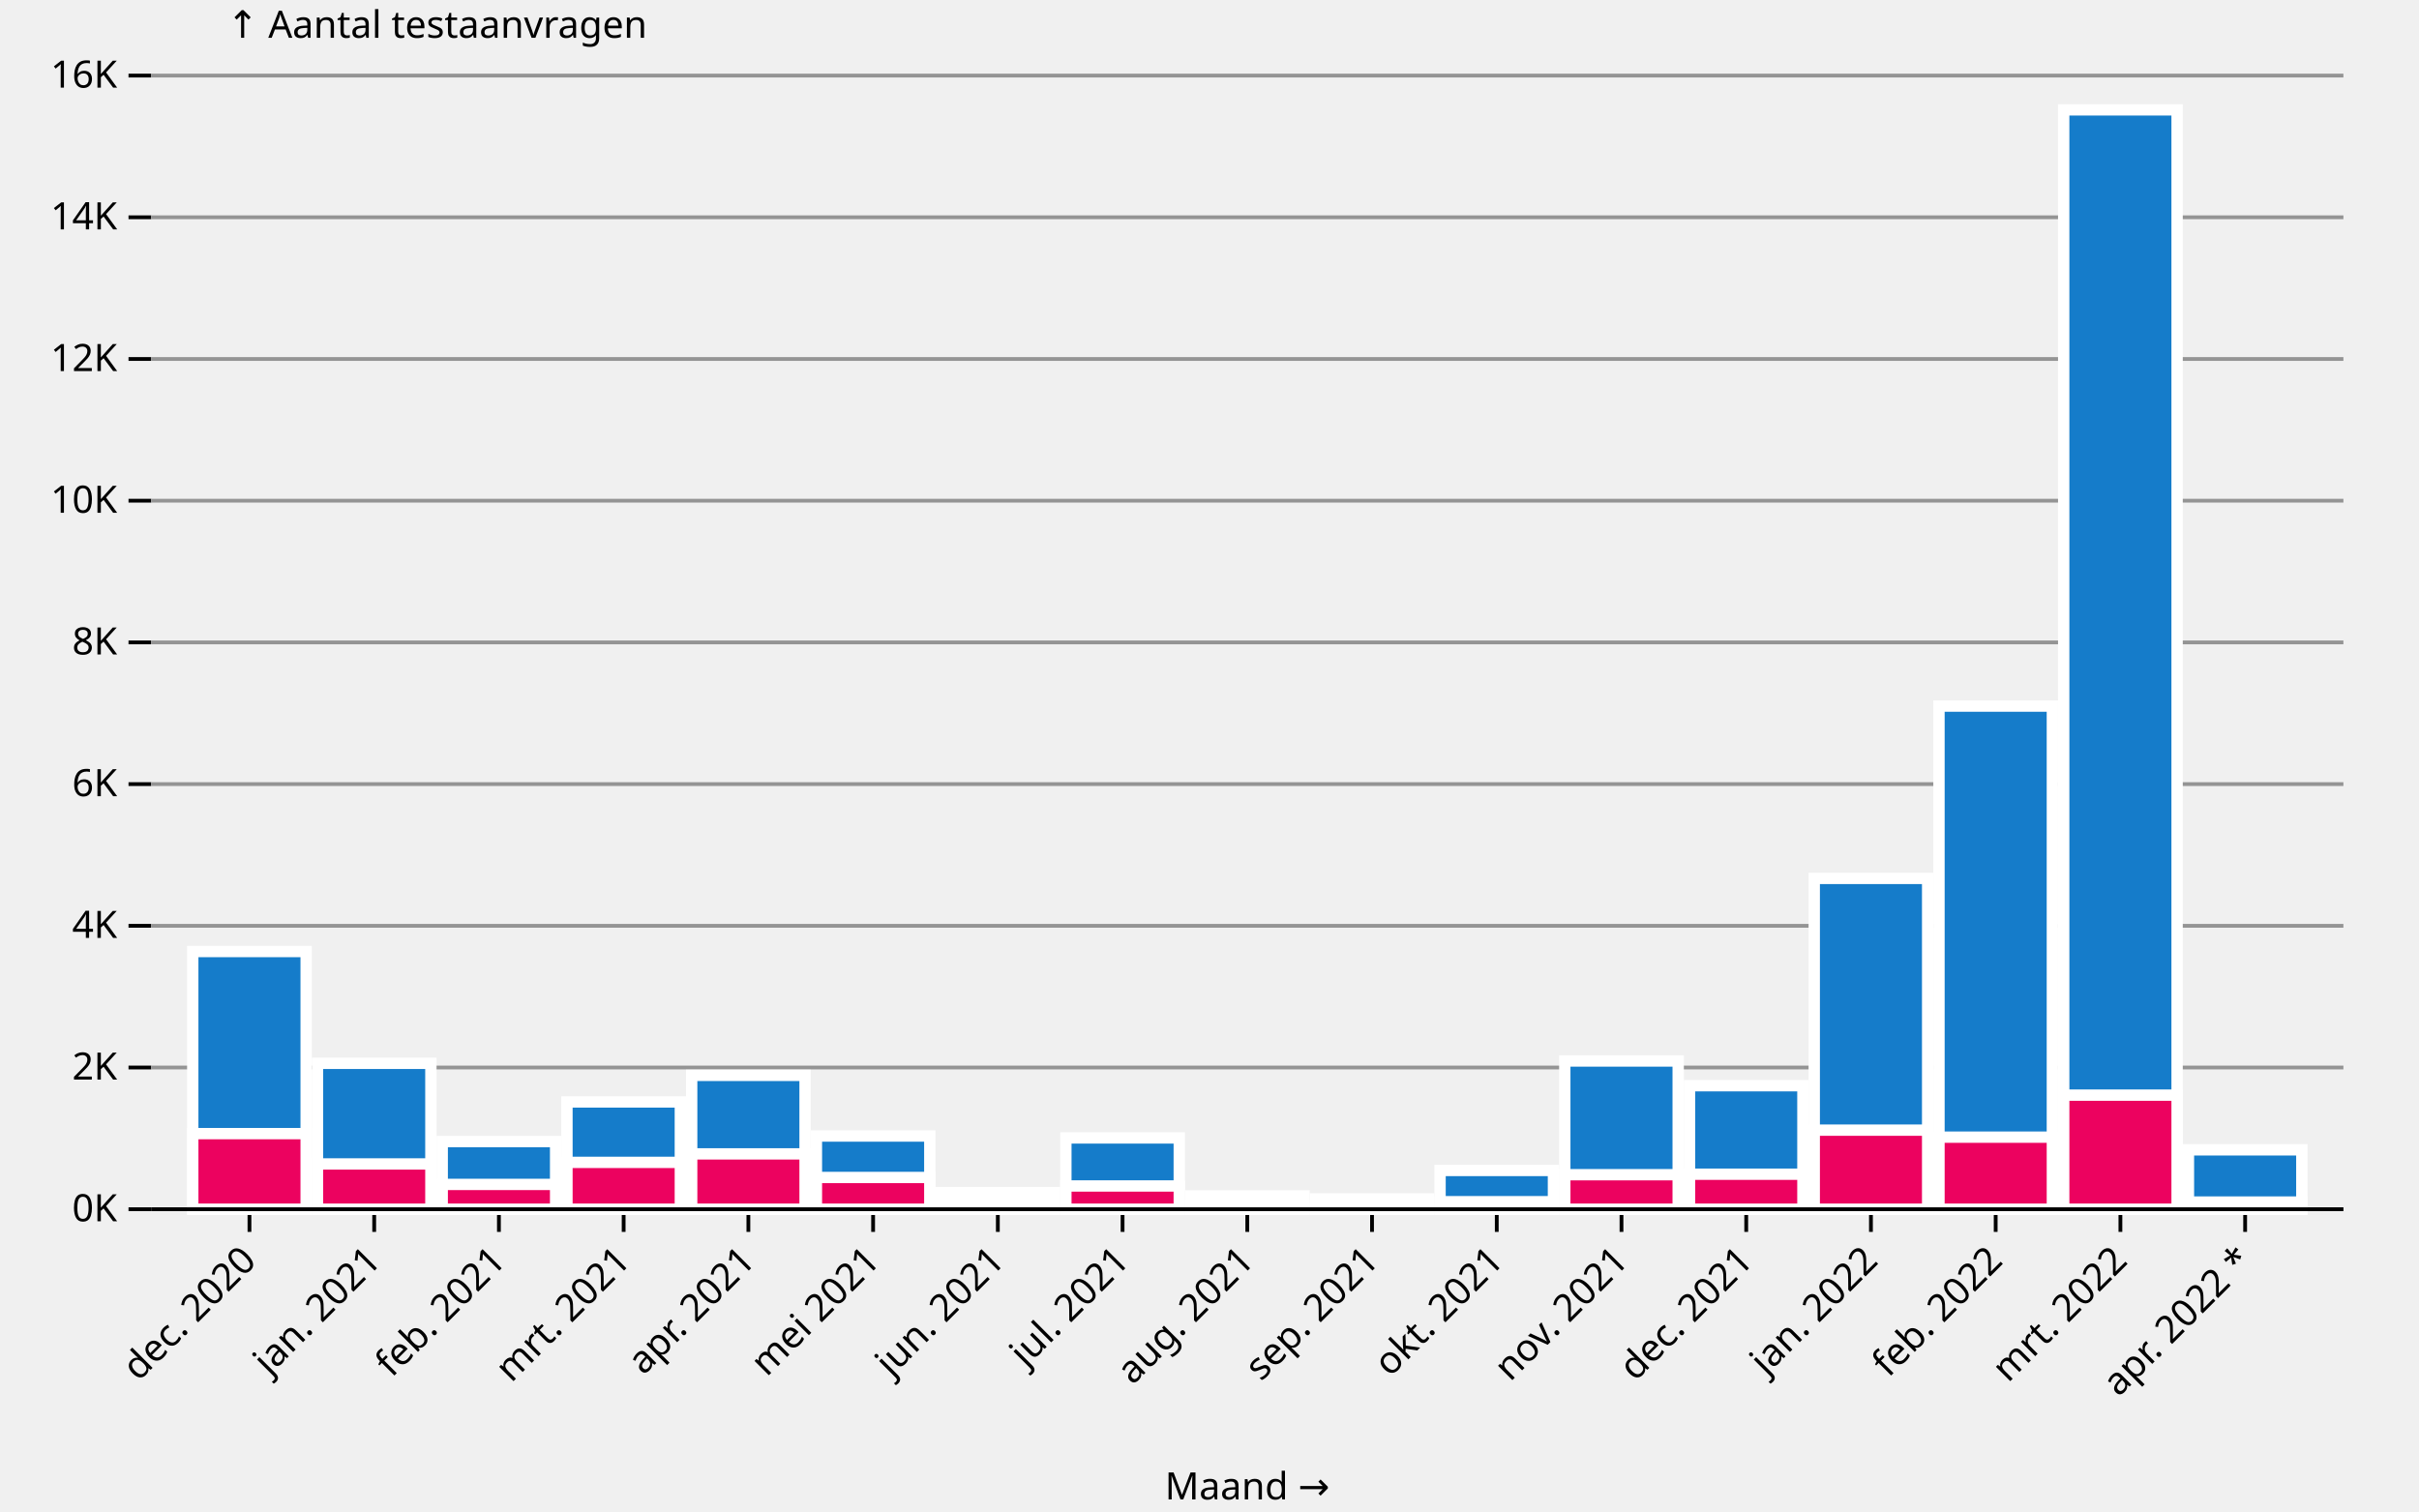
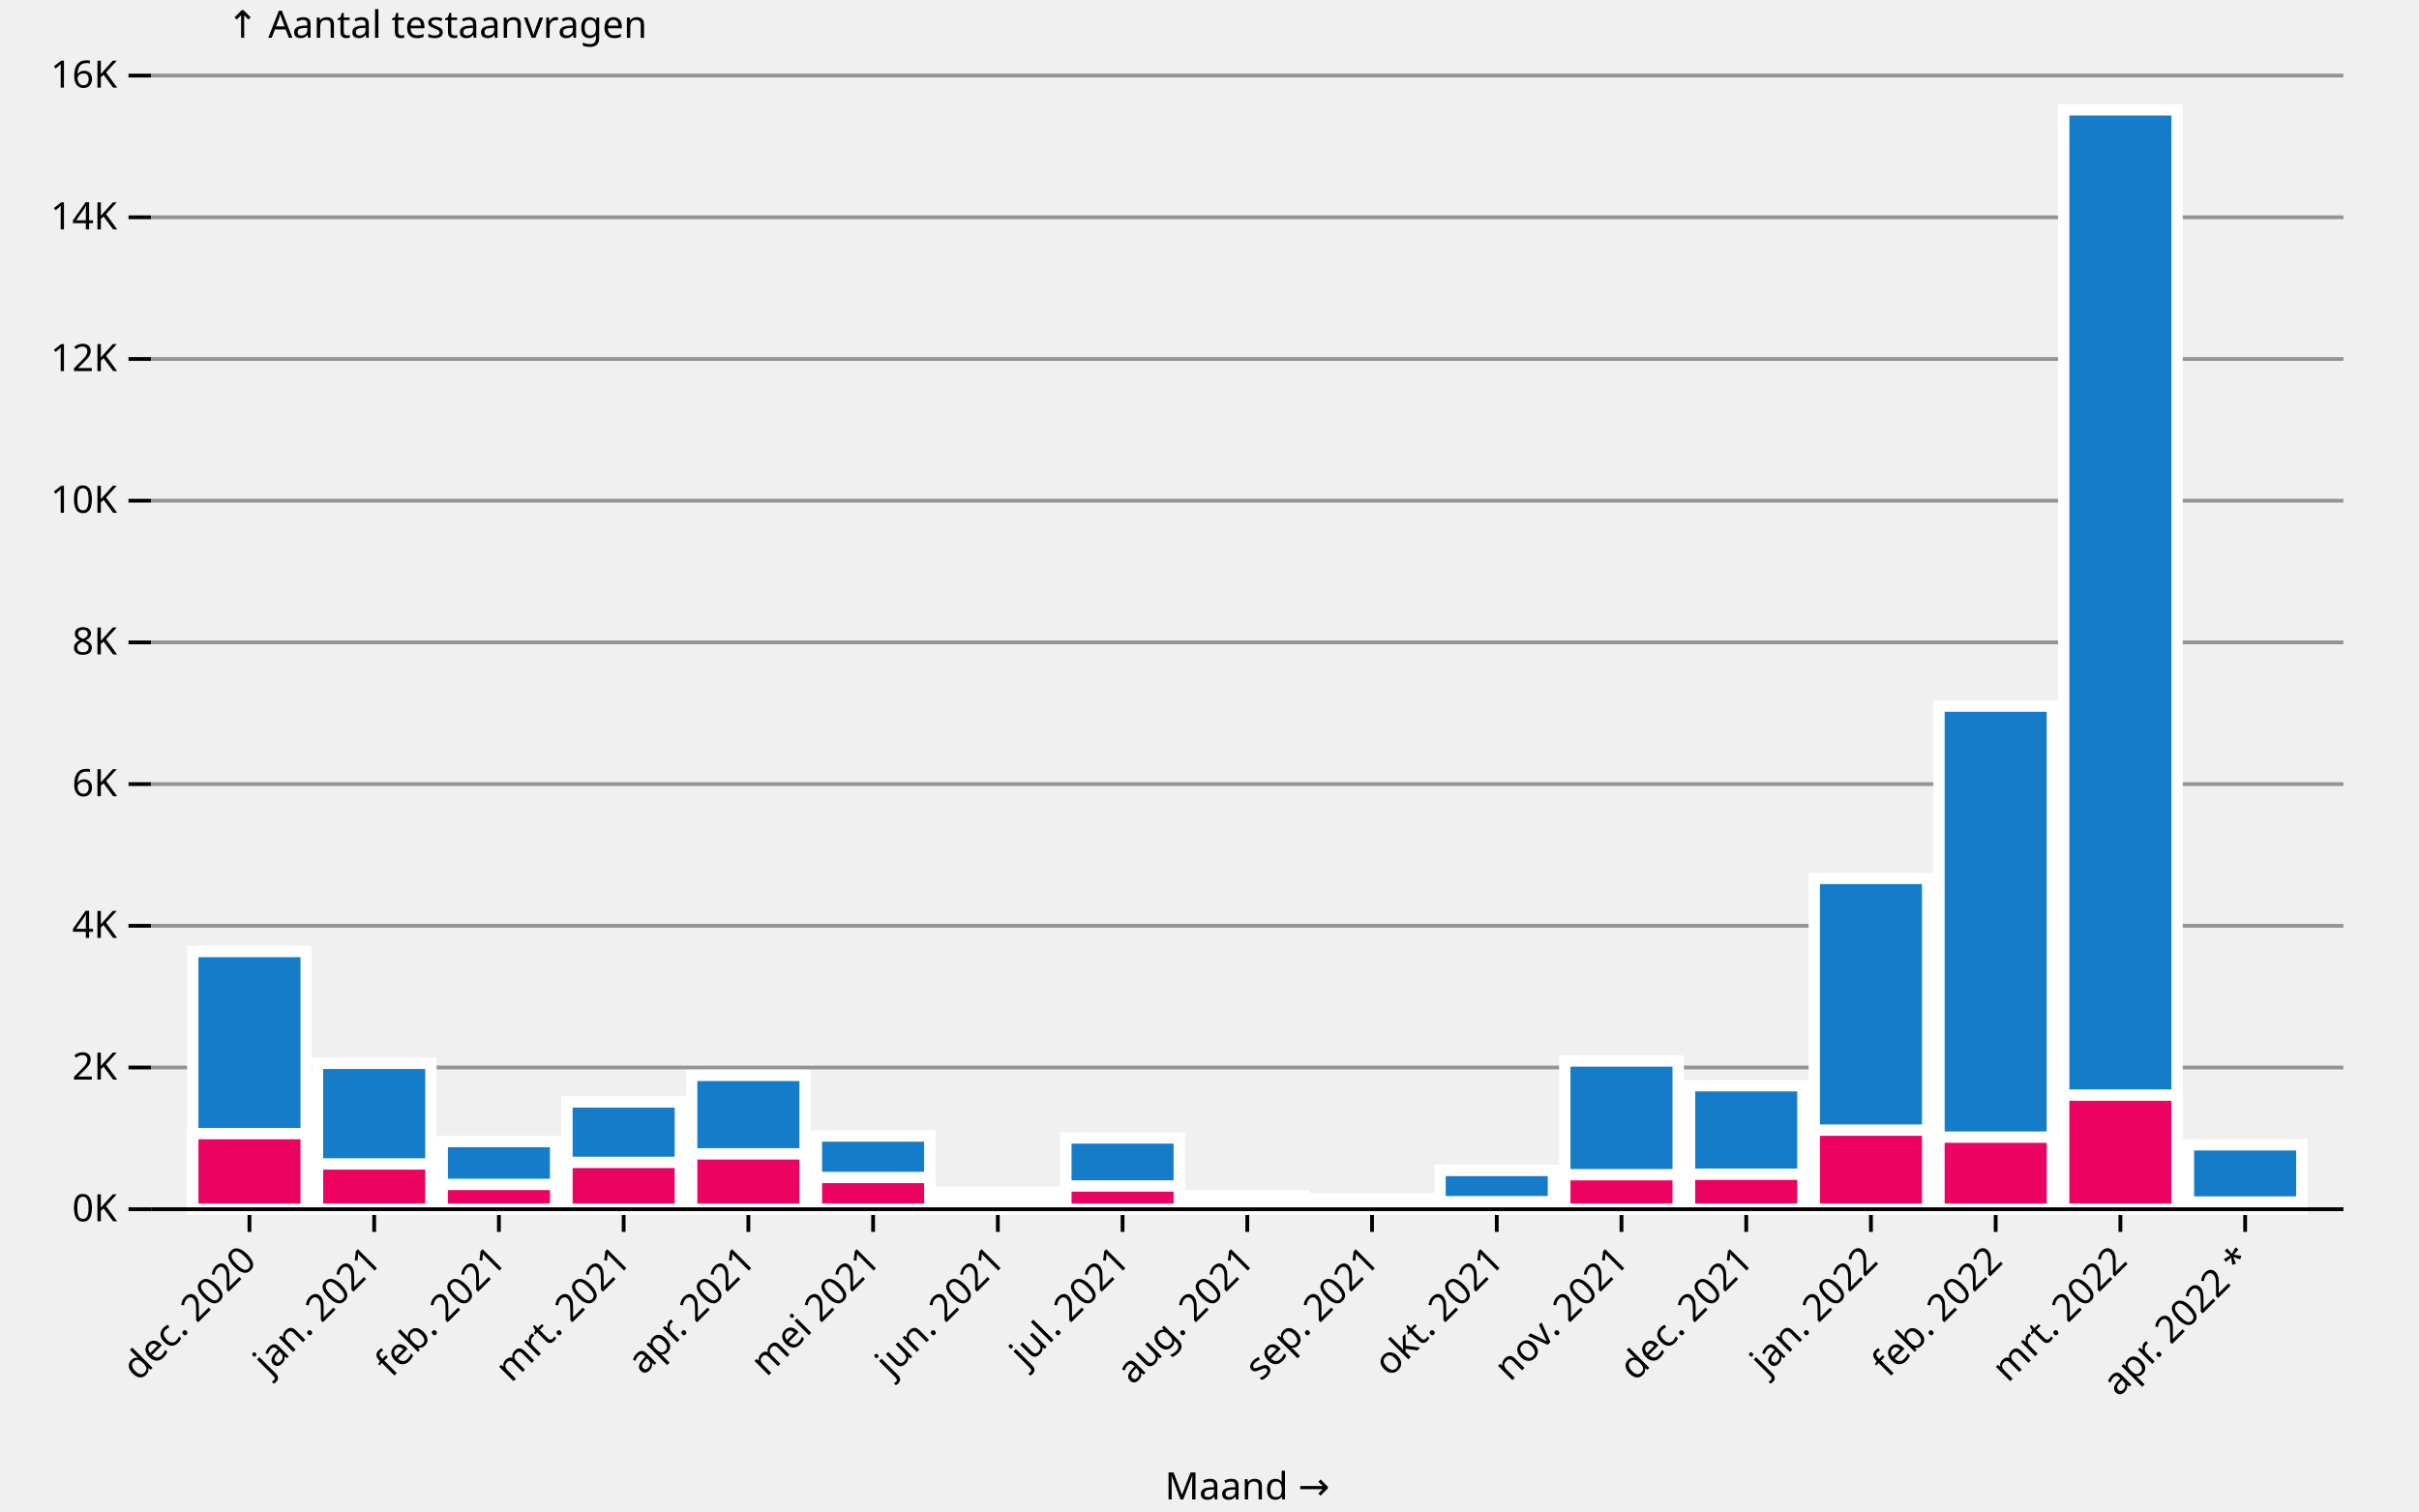
<svg xmlns="http://www.w3.org/2000/svg" class="plot-9e1b856ca2f26" fill="currentColor" font-family="system-ui, sans-serif" font-size="10" text-anchor="middle" width="640" height="400" viewBox="0 0 640 400">
  <style>
        line[stroke-opacity] {
            stroke-opacity: 1;
            stroke: #949494;
        }
</style>
  <style>
-         .plot-58ec31d5466c {
+         .plot-62ae74323e60b {
          display: block;
          background: white;
          height: auto;
          height: intrinsic;
          max-width: 100%;
        }
-         .plot-58ec31d5466c text,
-         .plot-58ec31d5466c tspan {
+         .plot-62ae74323e60b text,
+         .plot-62ae74323e60b tspan {
          white-space: pre;
        }
      </style>
  <g aria-label="y-axis" aria-description="↑ Aantal testaanvragen" transform="translate(40,0)" fill="none" text-anchor="end" font-variant="tabular-nums">
    <g class="tick" opacity="1" transform="translate(0,320)">
      <line stroke="currentColor" x2="-6" />
      <line stroke="currentColor" x2="580" stroke-opacity="0.1" />
      <text fill="currentColor" x="-9" dy="0.32em">0K</text>
    </g>
    <g class="tick" opacity="1" transform="translate(0,282.5)">
      <line stroke="currentColor" x2="-6" />
      <line stroke="currentColor" x2="580" stroke-opacity="0.1" />
      <text fill="currentColor" x="-9" dy="0.32em">2K</text>
    </g>
    <g class="tick" opacity="1" transform="translate(0,245)">
      <line stroke="currentColor" x2="-6" />
      <line stroke="currentColor" x2="580" stroke-opacity="0.1" />
      <text fill="currentColor" x="-9" dy="0.32em">4K</text>
    </g>
    <g class="tick" opacity="1" transform="translate(0,207.5)">
      <line stroke="currentColor" x2="-6" />
      <line stroke="currentColor" x2="580" stroke-opacity="0.1" />
      <text fill="currentColor" x="-9" dy="0.32em">6K</text>
    </g>
    <g class="tick" opacity="1" transform="translate(0,170)">
      <line stroke="currentColor" x2="-6" />
      <line stroke="currentColor" x2="580" stroke-opacity="0.1" />
      <text fill="currentColor" x="-9" dy="0.32em">8K</text>
    </g>
    <g class="tick" opacity="1" transform="translate(0,132.5)">
      <line stroke="currentColor" x2="-6" />
      <line stroke="currentColor" x2="580" stroke-opacity="0.1" />
      <text fill="currentColor" x="-9" dy="0.32em">10K</text>
    </g>
    <g class="tick" opacity="1" transform="translate(0,95)">
      <line stroke="currentColor" x2="-6" />
      <line stroke="currentColor" x2="580" stroke-opacity="0.1" />
      <text fill="currentColor" x="-9" dy="0.32em">12K</text>
    </g>
    <g class="tick" opacity="1" transform="translate(0,57.5)">
      <line stroke="currentColor" x2="-6" />
      <line stroke="currentColor" x2="580" stroke-opacity="0.1" />
      <text fill="currentColor" x="-9" dy="0.32em">14K</text>
    </g>
    <g class="tick" opacity="1" transform="translate(0,20)">
      <line stroke="currentColor" x2="-6" />
      <line stroke="currentColor" x2="580" stroke-opacity="0.1" />
      <text fill="currentColor" x="-9" dy="0.32em">16K</text>
    </g>
    <text fill="currentColor" transform="translate(20,20)" dy="-1em" text-anchor="start">↑ Aantal testaanvragen</text>
  </g>
  <g aria-label="x-axis" aria-description="Maand →" transform="translate(0,320)" fill="none" text-anchor="middle">
    <g class="tick" opacity="1" transform="translate(66,0)">
      <line stroke="currentColor" y2="6" />
      <text fill="currentColor" dy="0.32em" transform="translate(0, 11.82843) rotate(-45)" text-anchor="end">dec. 2020</text>
    </g>
    <g class="tick" opacity="1" transform="translate(99,0)">
      <line stroke="currentColor" y2="6" />
      <text fill="currentColor" dy="0.32em" transform="translate(0, 11.82843) rotate(-45)" text-anchor="end">jan. 2021</text>
    </g>
    <g class="tick" opacity="1" transform="translate(132,0)">
      <line stroke="currentColor" y2="6" />
      <text fill="currentColor" dy="0.32em" transform="translate(0, 11.82843) rotate(-45)" text-anchor="end">feb. 2021</text>
    </g>
    <g class="tick" opacity="1" transform="translate(165,0)">
      <line stroke="currentColor" y2="6" />
      <text fill="currentColor" dy="0.32em" transform="translate(0, 11.82843) rotate(-45)" text-anchor="end">mrt. 2021</text>
    </g>
    <g class="tick" opacity="1" transform="translate(198,0)">
      <line stroke="currentColor" y2="6" />
      <text fill="currentColor" dy="0.32em" transform="translate(0, 11.82843) rotate(-45)" text-anchor="end">apr. 2021</text>
    </g>
    <g class="tick" opacity="1" transform="translate(231,0)">
      <line stroke="currentColor" y2="6" />
      <text fill="currentColor" dy="0.32em" transform="translate(0, 11.82843) rotate(-45)" text-anchor="end">mei 2021</text>
    </g>
    <g class="tick" opacity="1" transform="translate(264,0)">
      <line stroke="currentColor" y2="6" />
      <text fill="currentColor" dy="0.32em" transform="translate(0, 11.82843) rotate(-45)" text-anchor="end">jun. 2021</text>
    </g>
    <g class="tick" opacity="1" transform="translate(297,0)">
      <line stroke="currentColor" y2="6" />
      <text fill="currentColor" dy="0.32em" transform="translate(0, 11.82843) rotate(-45)" text-anchor="end">jul. 2021</text>
    </g>
    <g class="tick" opacity="1" transform="translate(330,0)">
      <line stroke="currentColor" y2="6" />
      <text fill="currentColor" dy="0.32em" transform="translate(0, 11.82843) rotate(-45)" text-anchor="end">aug. 2021</text>
    </g>
    <g class="tick" opacity="1" transform="translate(363,0)">
      <line stroke="currentColor" y2="6" />
      <text fill="currentColor" dy="0.32em" transform="translate(0, 11.82843) rotate(-45)" text-anchor="end">sep. 2021</text>
    </g>
    <g class="tick" opacity="1" transform="translate(396,0)">
      <line stroke="currentColor" y2="6" />
      <text fill="currentColor" dy="0.32em" transform="translate(0, 11.82843) rotate(-45)" text-anchor="end">okt. 2021</text>
    </g>
    <g class="tick" opacity="1" transform="translate(429,0)">
      <line stroke="currentColor" y2="6" />
      <text fill="currentColor" dy="0.32em" transform="translate(0, 11.82843) rotate(-45)" text-anchor="end">nov. 2021</text>
    </g>
    <g class="tick" opacity="1" transform="translate(462,0)">
      <line stroke="currentColor" y2="6" />
      <text fill="currentColor" dy="0.32em" transform="translate(0, 11.82843) rotate(-45)" text-anchor="end">dec. 2021</text>
    </g>
    <g class="tick" opacity="1" transform="translate(495,0)">
      <line stroke="currentColor" y2="6" />
      <text fill="currentColor" dy="0.32em" transform="translate(0, 11.82843) rotate(-45)" text-anchor="end">jan. 2022</text>
    </g>
    <g class="tick" opacity="1" transform="translate(528,0)">
      <line stroke="currentColor" y2="6" />
      <text fill="currentColor" dy="0.32em" transform="translate(0, 11.82843) rotate(-45)" text-anchor="end">feb. 2022</text>
    </g>
    <g class="tick" opacity="1" transform="translate(561,0)">
      <line stroke="currentColor" y2="6" />
      <text fill="currentColor" dy="0.32em" transform="translate(0, 11.82843) rotate(-45)" text-anchor="end">mrt. 2022</text>
    </g>
    <g class="tick" opacity="1" transform="translate(594,0)">
      <line stroke="currentColor" y2="6" />
      <text fill="currentColor" dy="0.32em" transform="translate(0, 11.82843) rotate(-45)" text-anchor="end">apr. 2022 *</text>
    </g>
    <text fill="currentColor" transform="translate(330,80)" dy="-0.32em" text-anchor="middle">Maand →</text>
  </g>
  <g aria-label="bar" fill="#157CCA" stroke="white" stroke-width="3">
    <rect x="51" width="30" y="251.806" height="68.194" />
    <rect x="84" width="30" y="281.394" height="38.606" />
    <rect x="117" width="30" y="302.094" height="17.906" />
    <rect x="150" width="30" y="291.613" height="28.387" />
    <rect x="183" width="30" y="284.581" height="35.419" />
    <rect x="216" width="30" y="300.631" height="19.369" />
    <rect x="249" width="30" y="315.594" height="4.406" />
    <rect x="282" width="30" y="301.137" height="18.863" />
    <rect x="315" width="30" y="316.475" height="3.525" />
    <rect x="348" width="30" y="317.262" height="2.738" />
    <rect x="381" width="30" y="309.744" height="10.256" />
    <rect x="414" width="30" y="280.775" height="39.225" />
    <rect x="447" width="30" y="287.319" height="32.681" />
    <rect x="480" width="30" y="232.456" height="87.544" />
    <rect x="513" width="30" y="186.856" height="133.144" />
    <rect x="546" width="30" y="29.075" height="290.925" />
-     <rect x="579" width="30" y="304.288" height="15.712" />
+     <rect x="579" width="30" y="302.956" height="17.044" />
  </g>
  <g aria-label="bar" fill="#ec025f" stroke="white" stroke-width="3">
    <rect x="51" width="30" y="299.994" height="20.006" />
    <rect x="84" width="30" y="308.019" height="11.981" />
    <rect x="117" width="30" y="313.438" height="6.562" />
    <rect x="150" width="30" y="307.606" height="12.394" />
    <rect x="183" width="30" y="305.356" height="14.644" />
    <rect x="216" width="30" y="311.6" height="8.4" />
    <rect x="249" width="30" y="318.425" height="1.575" />
    <rect x="282" width="30" y="313.85" height="6.15" />
    <rect x="315" width="30" y="319.025" height="0.975" />
    <rect x="348" width="30" y="319.944" height="0.056" />
    <rect x="381" width="30" y="318.012" height="1.988" />
    <rect x="414" width="30" y="310.869" height="9.131" />
    <rect x="447" width="30" y="310.738" height="9.262" />
    <rect x="480" width="30" y="299.075" height="20.925" />
    <rect x="513" width="30" y="300.931" height="19.069" />
    <rect x="546" width="30" y="289.812" height="30.188" />
    <rect x="579" width="30" y="318.106" height="1.894" />
  </g>
  <g aria-label="rule" stroke="currentColor">
    <line x1="40" x2="620" y1="320" y2="320" />
  </g>
</svg>
